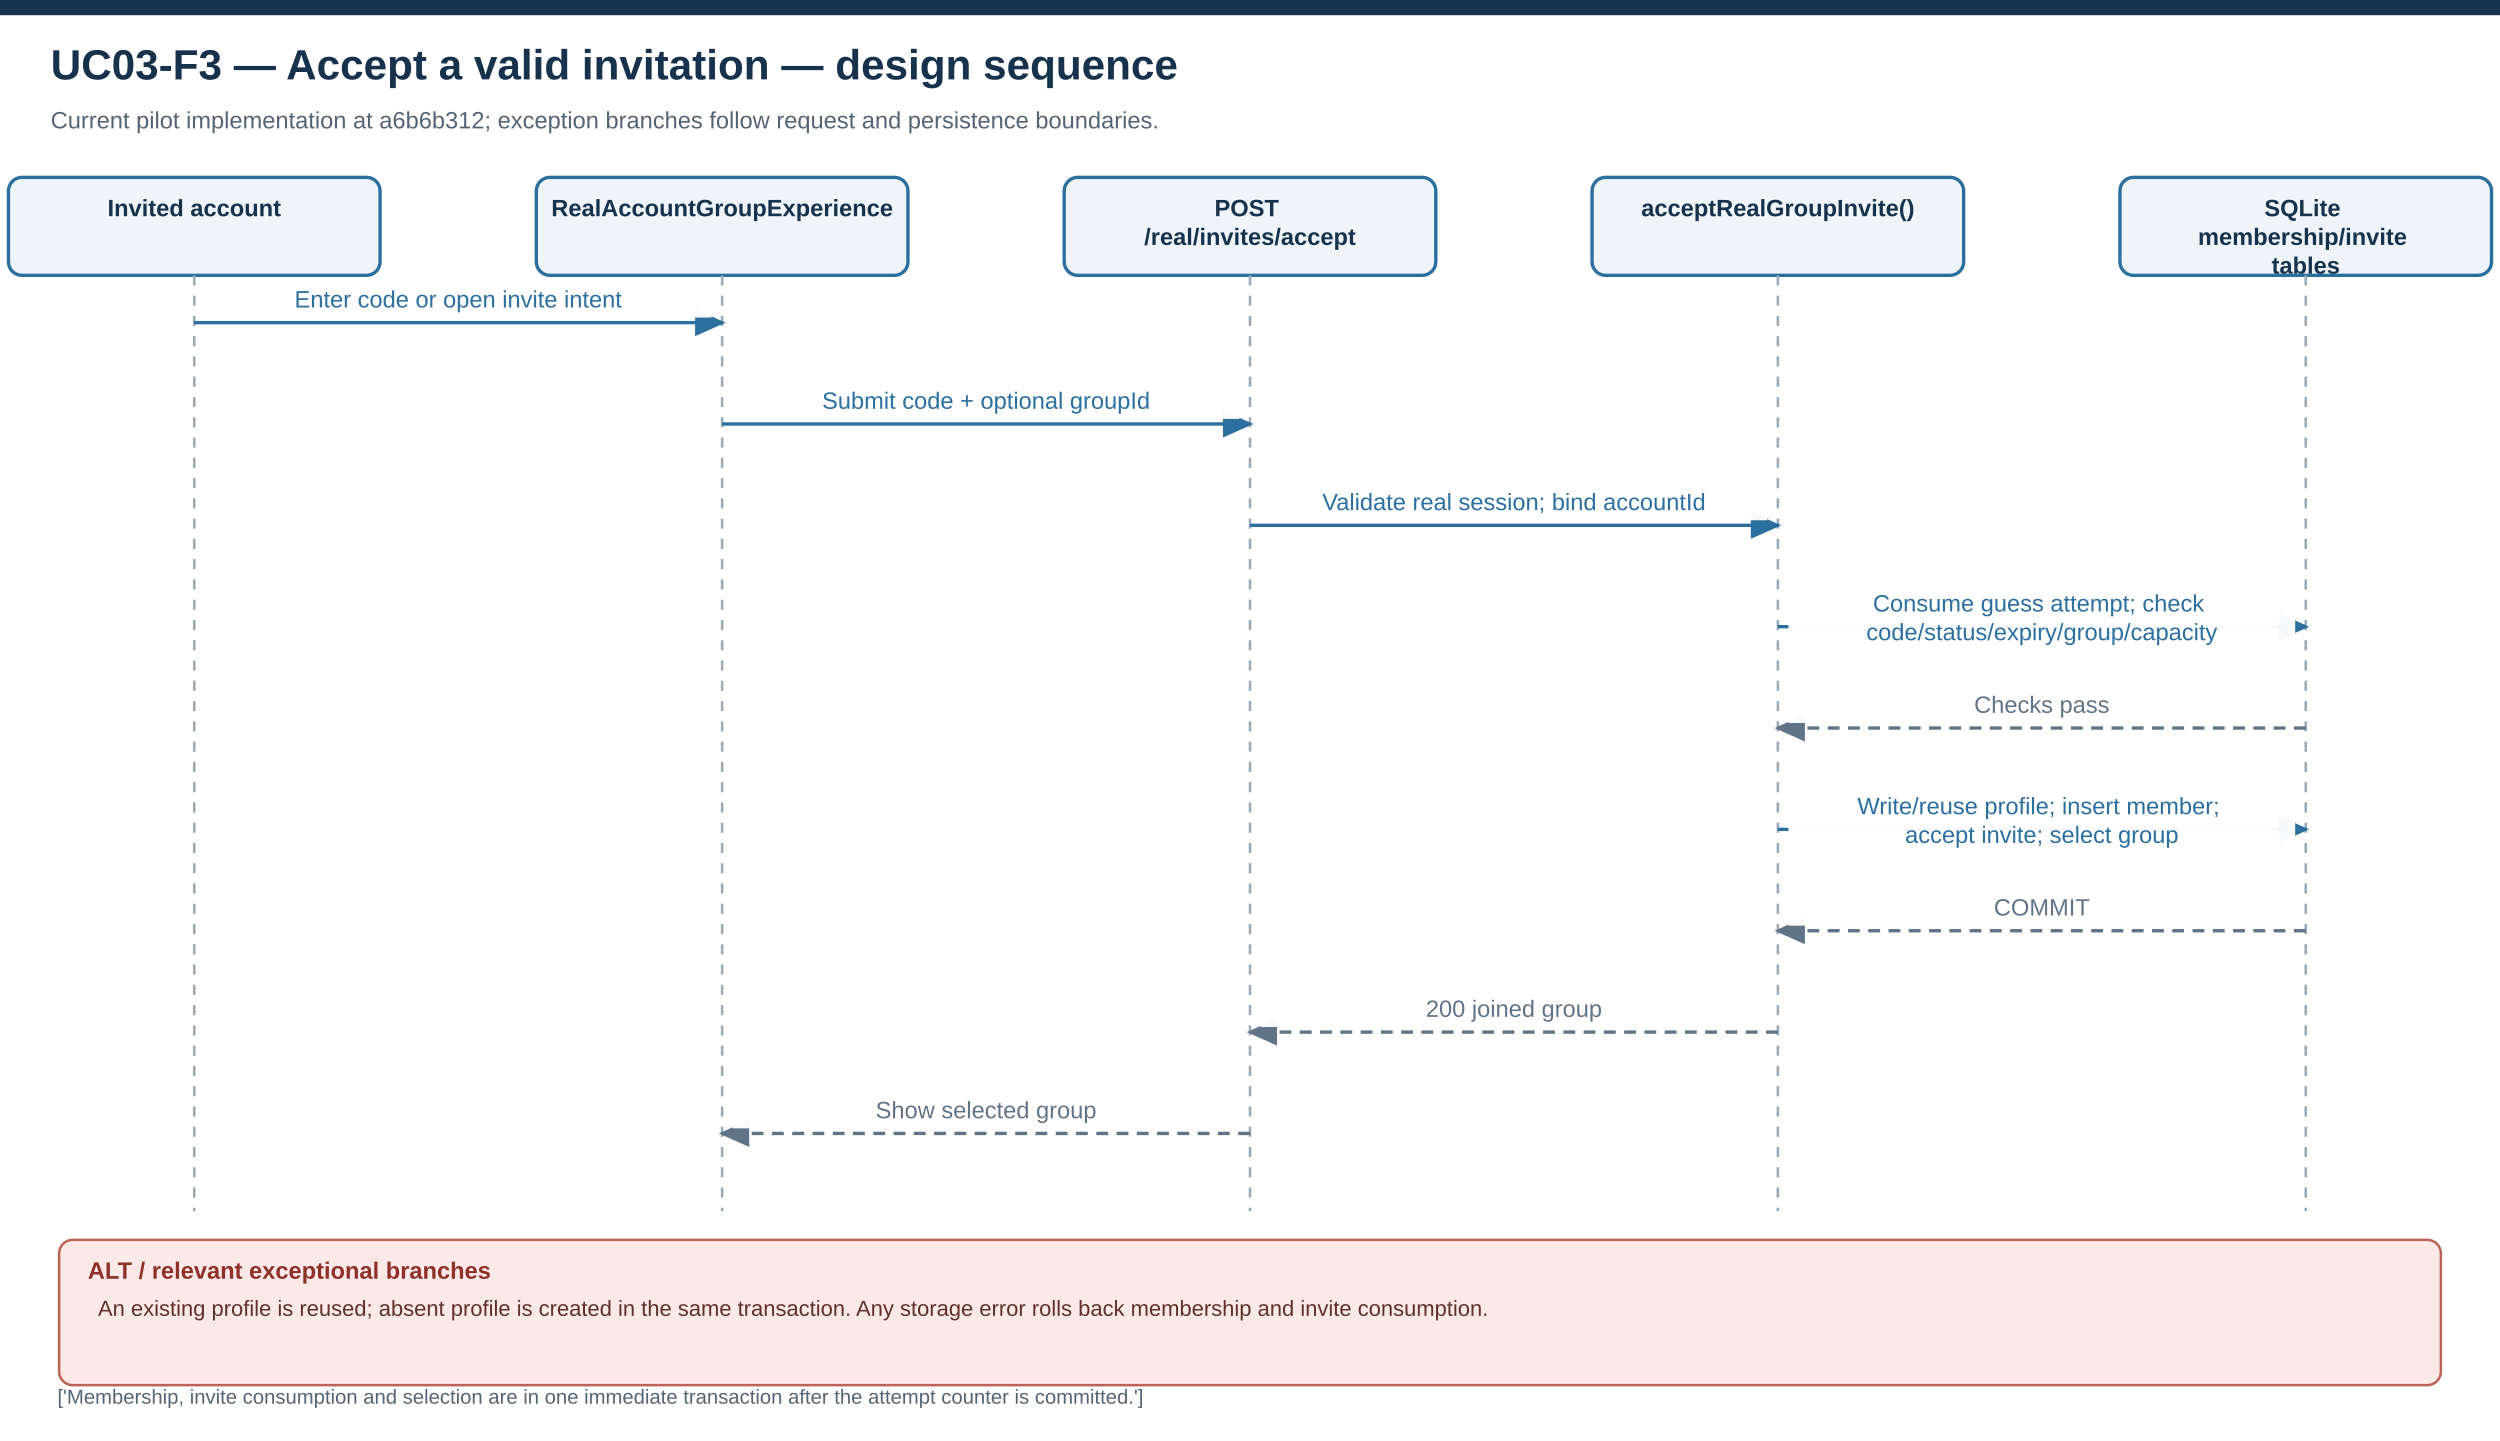
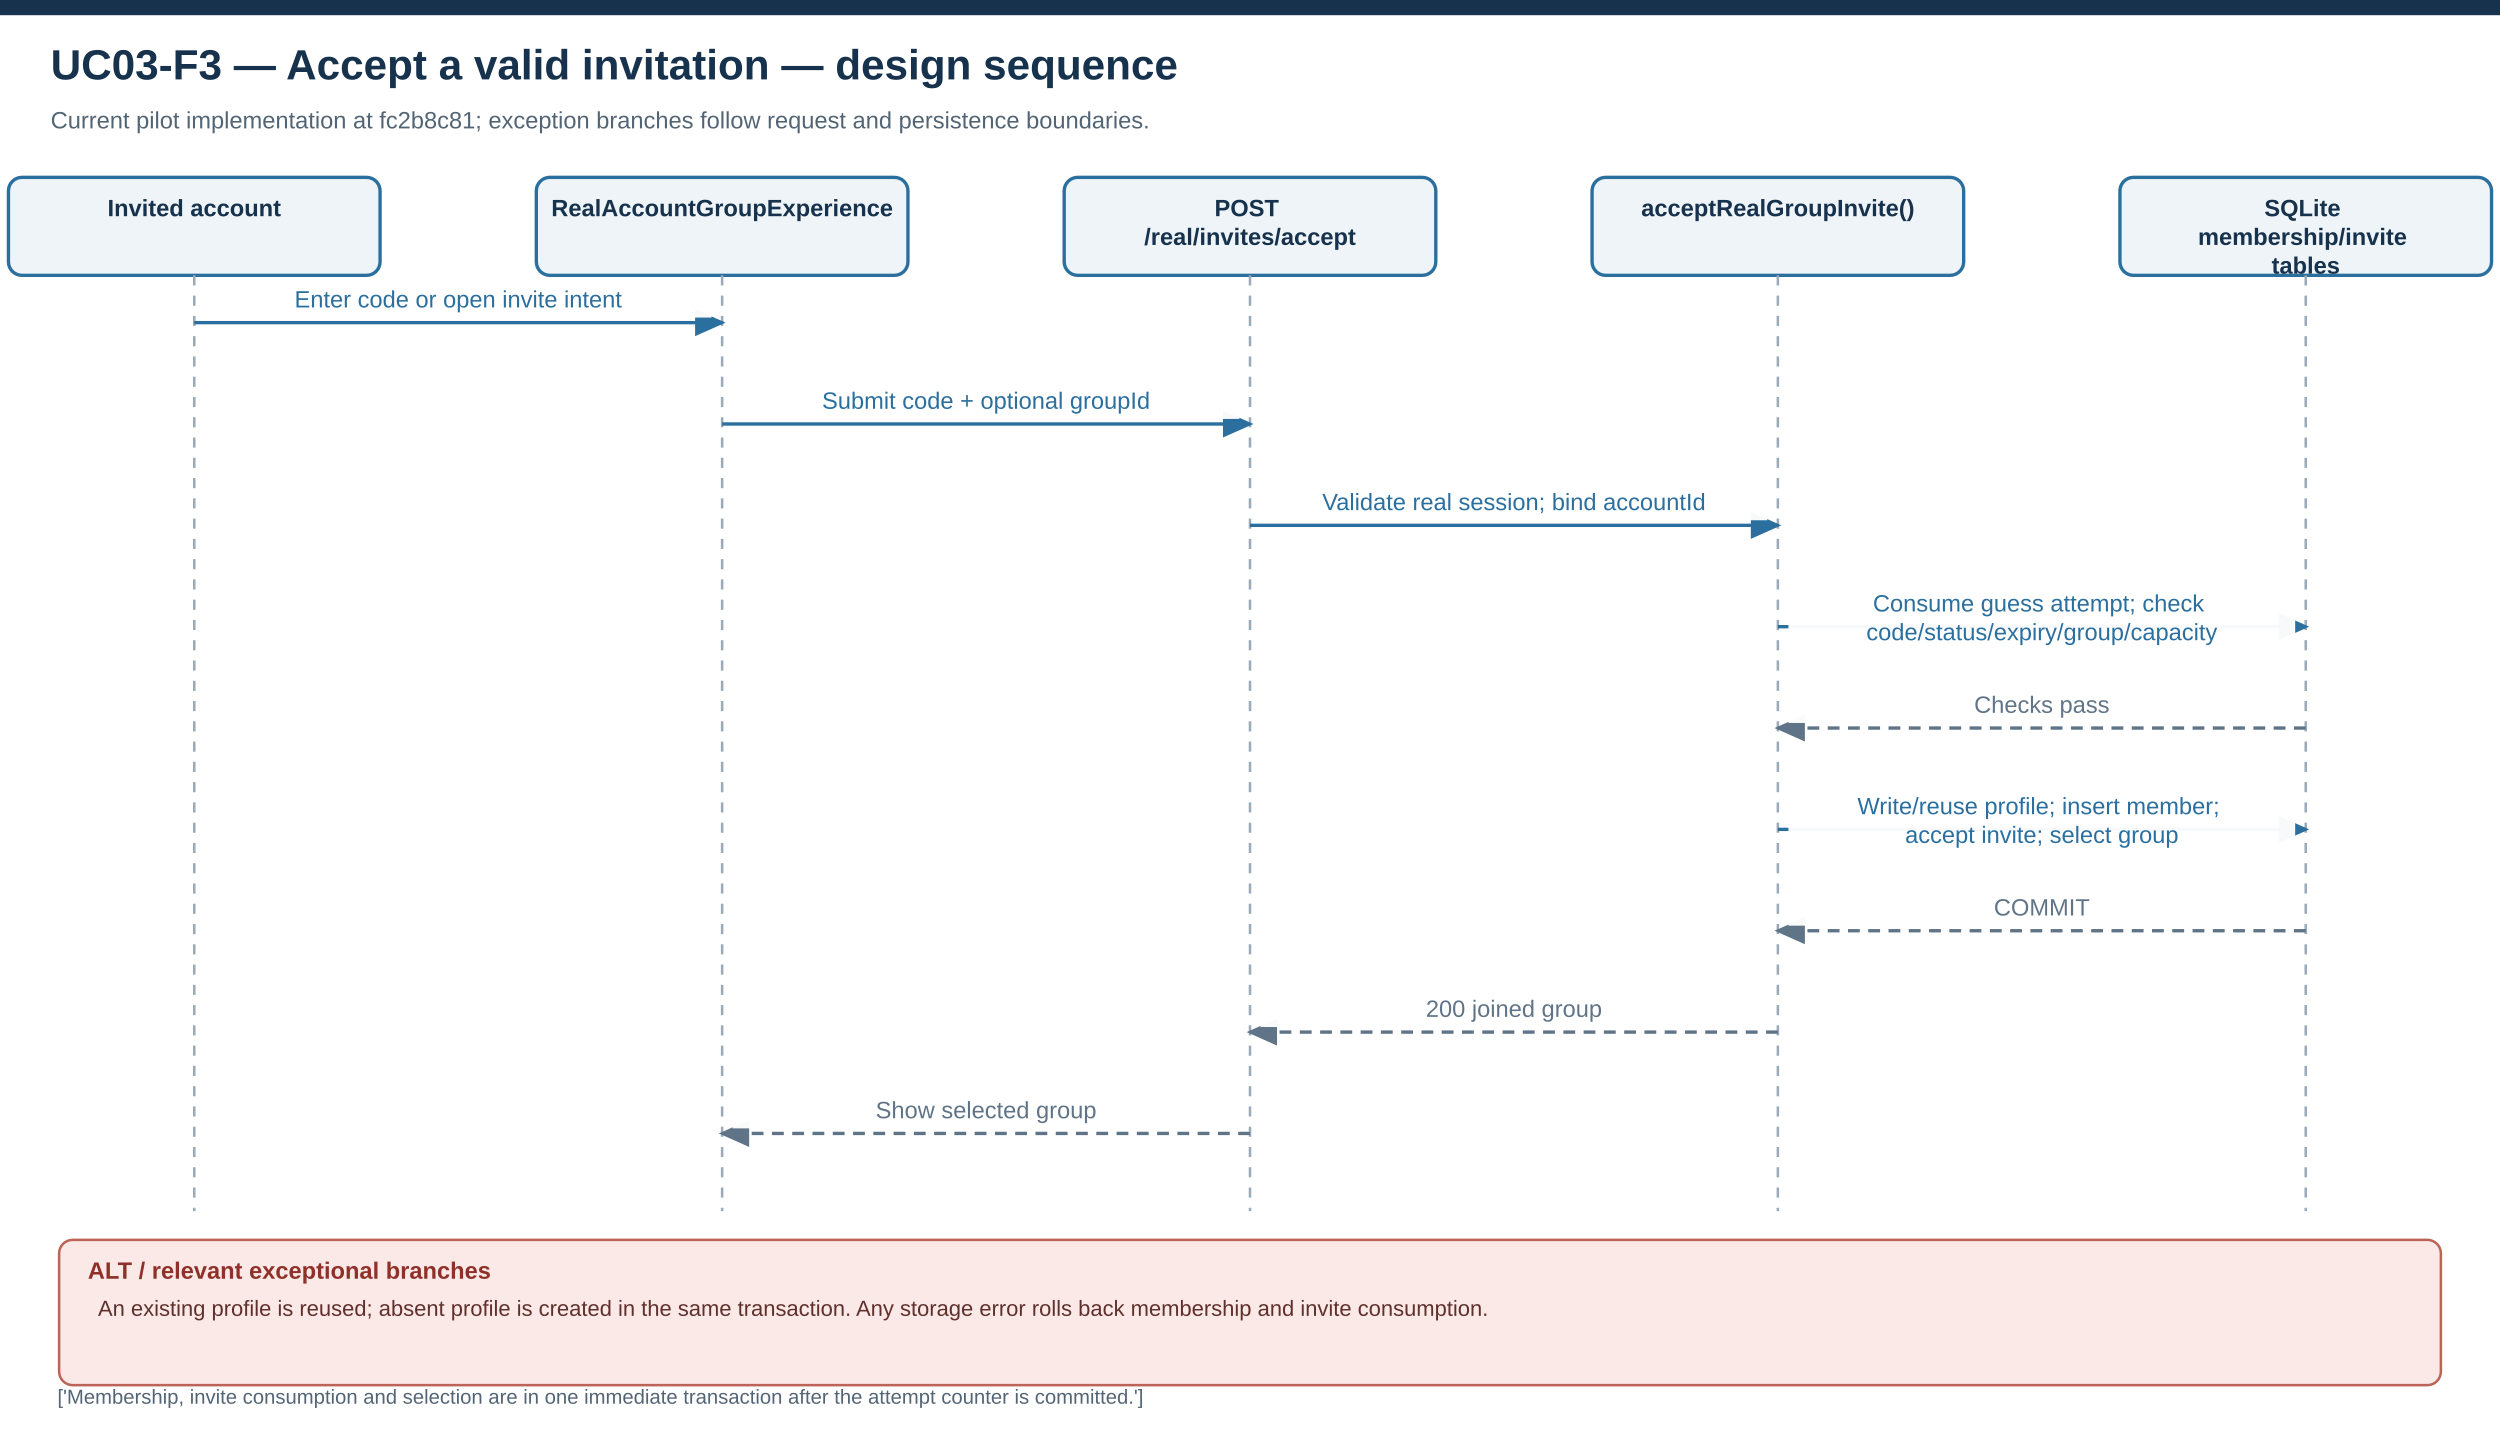
<svg xmlns="http://www.w3.org/2000/svg" width="1480px" height="853px" viewBox="0 0 1480 853" role="img" aria-label="UC03-F3 — Accept a valid invitation — design sequence">
  <defs>
    <marker id="arrow" markerWidth="9" markerHeight="8" refX="8" refY="4" orient="auto">
      <path d="M0,0 L9,4 L0,8 z" fill="#607487" />
    </marker>
    <marker id="arrowBlue" markerWidth="9" markerHeight="8" refX="8" refY="4" orient="auto">
      <path d="M0,0 L9,4 L0,8 z" fill="#2b6f9f" />
    </marker>
    <marker id="arrowRed" markerWidth="9" markerHeight="8" refX="8" refY="4" orient="auto">
      <path d="M0,0 L9,4 L0,8 z" fill="#b34339" />
    </marker>
  </defs>
  <rect x="0" y="0" width="1480" height="853" fill="#ffffff" />
  <rect x="0" y="0" width="1480" height="9" fill="#17324d" />
  <text x="30" y="47" text-anchor="start" font-family="Arial, Helvetica, sans-serif" font-size="25px" font-weight="bold" fill="#17324d" word-spacing="1px" class="">UC03-F3 — Accept a valid invitation — design sequence</text>
  <text x="30" y="76" text-anchor="start" font-family="Arial, Helvetica, sans-serif" font-size="14px" font-weight="normal" fill="#536575" word-spacing="1px">
-     <tspan x="30" dy="0">Current pilot implementation at a6b6b312; exception branches follow request and persistence boundaries.</tspan>
+     <tspan x="30" dy="0">Current pilot implementation at fc2b8c81; exception branches follow request and persistence boundaries.</tspan>
  </text>
  <rect x="5.0" y="105" width="220" height="58" rx="8" fill="#eef4f8" stroke="#2b6f9f" stroke-width="2" />
  <text x="115.0" y="128" text-anchor="middle" font-family="Arial, Helvetica, sans-serif" font-size="14px" font-weight="bold" fill="#17324d" word-spacing="1px">
    <tspan x="115.0" dy="0">Invited account</tspan>
  </text>
  <line x1="115.0" y1="163" x2="115.0" y2="717" stroke="#9aaab7" stroke-width="1.5" stroke-dasharray="6 6" />
  <rect x="317.5" y="105" width="220" height="58" rx="8" fill="#eef4f8" stroke="#2b6f9f" stroke-width="2" />
  <text x="427.5" y="128" text-anchor="middle" font-family="Arial, Helvetica, sans-serif" font-size="14px" font-weight="bold" fill="#17324d" word-spacing="1px">
    <tspan x="427.5" dy="0">RealAccountGroupExperience</tspan>
  </text>
  <line x1="427.5" y1="163" x2="427.5" y2="717" stroke="#9aaab7" stroke-width="1.5" stroke-dasharray="6 6" />
  <rect x="630.0" y="105" width="220" height="58" rx="8" fill="#eef4f8" stroke="#2b6f9f" stroke-width="2" />
  <text x="740.0" y="128" text-anchor="middle" font-family="Arial, Helvetica, sans-serif" font-size="14px" font-weight="bold" fill="#17324d" word-spacing="1px">
    <tspan x="740.0" dy="0">POST</tspan>
    <tspan x="740.0" dy="17">/real/invites/accept</tspan>
  </text>
  <line x1="740.0" y1="163" x2="740.0" y2="717" stroke="#9aaab7" stroke-width="1.5" stroke-dasharray="6 6" />
  <rect x="942.5" y="105" width="220" height="58" rx="8" fill="#eef4f8" stroke="#2b6f9f" stroke-width="2" />
  <text x="1052.5" y="128" text-anchor="middle" font-family="Arial, Helvetica, sans-serif" font-size="14px" font-weight="bold" fill="#17324d" word-spacing="1px">
    <tspan x="1052.5" dy="0">acceptRealGroupInvite()</tspan>
  </text>
  <line x1="1052.5" y1="163" x2="1052.5" y2="717" stroke="#9aaab7" stroke-width="1.5" stroke-dasharray="6 6" />
  <rect x="1255.0" y="105" width="220" height="58" rx="8" fill="#eef4f8" stroke="#2b6f9f" stroke-width="2" />
  <text x="1365.0" y="128" text-anchor="middle" font-family="Arial, Helvetica, sans-serif" font-size="14px" font-weight="bold" fill="#17324d" word-spacing="1px">
    <tspan x="1365.0" dy="0">SQLite</tspan>
    <tspan x="1365.0" dy="17">membership/invite</tspan>
    <tspan x="1365.0" dy="17">tables</tspan>
  </text>
  <line x1="1365.0" y1="163" x2="1365.0" y2="717" stroke="#9aaab7" stroke-width="1.5" stroke-dasharray="6 6" />
  <line x1="115.0" y1="191" x2="427.5" y2="191" stroke="#2b6f9f" stroke-width="2" marker-end="url(#arrowBlue)" />
  <rect x="121.25" y="166" width="300" height="22" fill="#ffffff" opacity="0.96" />
  <text x="271.25" y="182" text-anchor="middle" font-family="Arial, Helvetica, sans-serif" font-size="14px" font-weight="normal" fill="#2b6f9f" word-spacing="1px">
    <tspan x="271.25" dy="0">Enter code or open invite intent</tspan>
  </text>
  <line x1="427.5" y1="251" x2="740.0" y2="251" stroke="#2b6f9f" stroke-width="2" marker-end="url(#arrowBlue)" />
  <rect x="433.75" y="226" width="300" height="22" fill="#ffffff" opacity="0.96" />
  <text x="583.75" y="242" text-anchor="middle" font-family="Arial, Helvetica, sans-serif" font-size="14px" font-weight="normal" fill="#2b6f9f" word-spacing="1px">
    <tspan x="583.75" dy="0">Submit code + optional groupId</tspan>
  </text>
  <line x1="740.0" y1="311" x2="1052.5" y2="311" stroke="#2b6f9f" stroke-width="2" marker-end="url(#arrowBlue)" />
  <rect x="746.25" y="286" width="300" height="22" fill="#ffffff" opacity="0.96" />
  <text x="896.25" y="302" text-anchor="middle" font-family="Arial, Helvetica, sans-serif" font-size="14px" font-weight="normal" fill="#2b6f9f" word-spacing="1px">
    <tspan x="896.25" dy="0">Validate real session; bind accountId</tspan>
  </text>
  <line x1="1052.5" y1="371" x2="1365.0" y2="371" stroke="#2b6f9f" stroke-width="2" marker-end="url(#arrowBlue)" />
  <rect x="1058.75" y="346" width="300" height="39" fill="#ffffff" opacity="0.96" />
  <text x="1208.75" y="362" text-anchor="middle" font-family="Arial, Helvetica, sans-serif" font-size="14px" font-weight="normal" fill="#2b6f9f" word-spacing="1px">
    <tspan x="1208.75" dy="0">Consume guess attempt; check</tspan>
    <tspan x="1208.75" dy="17">code/status/expiry/group/capacity</tspan>
  </text>
  <line x1="1365.0" y1="431" x2="1052.5" y2="431" stroke="#607487" stroke-width="2" stroke-dasharray="7 5" marker-end="url(#arrow)" />
  <rect x="1058.75" y="406" width="300" height="22" fill="#ffffff" opacity="0.96" />
  <text x="1208.75" y="422" text-anchor="middle" font-family="Arial, Helvetica, sans-serif" font-size="14px" font-weight="normal" fill="#607487" word-spacing="1px">
    <tspan x="1208.75" dy="0">Checks pass</tspan>
  </text>
  <line x1="1052.5" y1="491" x2="1365.0" y2="491" stroke="#2b6f9f" stroke-width="2" marker-end="url(#arrowBlue)" />
  <rect x="1058.75" y="466" width="300" height="39" fill="#ffffff" opacity="0.96" />
  <text x="1208.75" y="482" text-anchor="middle" font-family="Arial, Helvetica, sans-serif" font-size="14px" font-weight="normal" fill="#2b6f9f" word-spacing="1px">
    <tspan x="1208.75" dy="0">Write/reuse profile; insert member;</tspan>
    <tspan x="1208.75" dy="17">accept invite; select group</tspan>
  </text>
  <line x1="1365.0" y1="551" x2="1052.5" y2="551" stroke="#607487" stroke-width="2" stroke-dasharray="7 5" marker-end="url(#arrow)" />
  <rect x="1058.75" y="526" width="300" height="22" fill="#ffffff" opacity="0.96" />
  <text x="1208.75" y="542" text-anchor="middle" font-family="Arial, Helvetica, sans-serif" font-size="14px" font-weight="normal" fill="#607487" word-spacing="1px">
    <tspan x="1208.75" dy="0">COMMIT</tspan>
  </text>
  <line x1="1052.5" y1="611" x2="740.0" y2="611" stroke="#607487" stroke-width="2" stroke-dasharray="7 5" marker-end="url(#arrow)" />
  <rect x="746.25" y="586" width="300" height="22" fill="#ffffff" opacity="0.96" />
  <text x="896.25" y="602" text-anchor="middle" font-family="Arial, Helvetica, sans-serif" font-size="14px" font-weight="normal" fill="#607487" word-spacing="1px">
    <tspan x="896.25" dy="0">200 joined group</tspan>
  </text>
  <line x1="740.0" y1="671" x2="427.5" y2="671" stroke="#607487" stroke-width="2" stroke-dasharray="7 5" marker-end="url(#arrow)" />
  <rect x="433.75" y="646" width="300" height="22" fill="#ffffff" opacity="0.96" />
  <text x="583.75" y="662" text-anchor="middle" font-family="Arial, Helvetica, sans-serif" font-size="14px" font-weight="normal" fill="#607487" word-spacing="1px">
    <tspan x="583.75" dy="0">Show selected group</tspan>
  </text>
  <rect x="35" y="734" width="1410" height="86" rx="8" fill="#fbe9e7" stroke="#bd6458" stroke-width="1.5" />
  <text x="52" y="757" text-anchor="start" font-family="Arial, Helvetica, sans-serif" font-size="14px" font-weight="bold" fill="#8f3029" word-spacing="1px" class="">ALT / relevant exceptional branches</text>
  <text x="58" y="779" text-anchor="start" font-family="Arial, Helvetica, sans-serif" font-size="13px" font-weight="normal" fill="#5f302c" word-spacing="1px">
    <tspan x="58" dy="0">An existing profile is reused; absent profile is created in the same transaction. Any storage error rolls back membership and invite consumption.</tspan>
  </text>
  <text x="34" y="831" text-anchor="start" font-family="Arial, Helvetica, sans-serif" font-size="12px" font-weight="normal" fill="#536575" word-spacing="1px">
    <tspan x="34" dy="0">['Membership, invite consumption and selection are in one immediate transaction after the attempt counter is committed.']</tspan>
  </text>
</svg>
